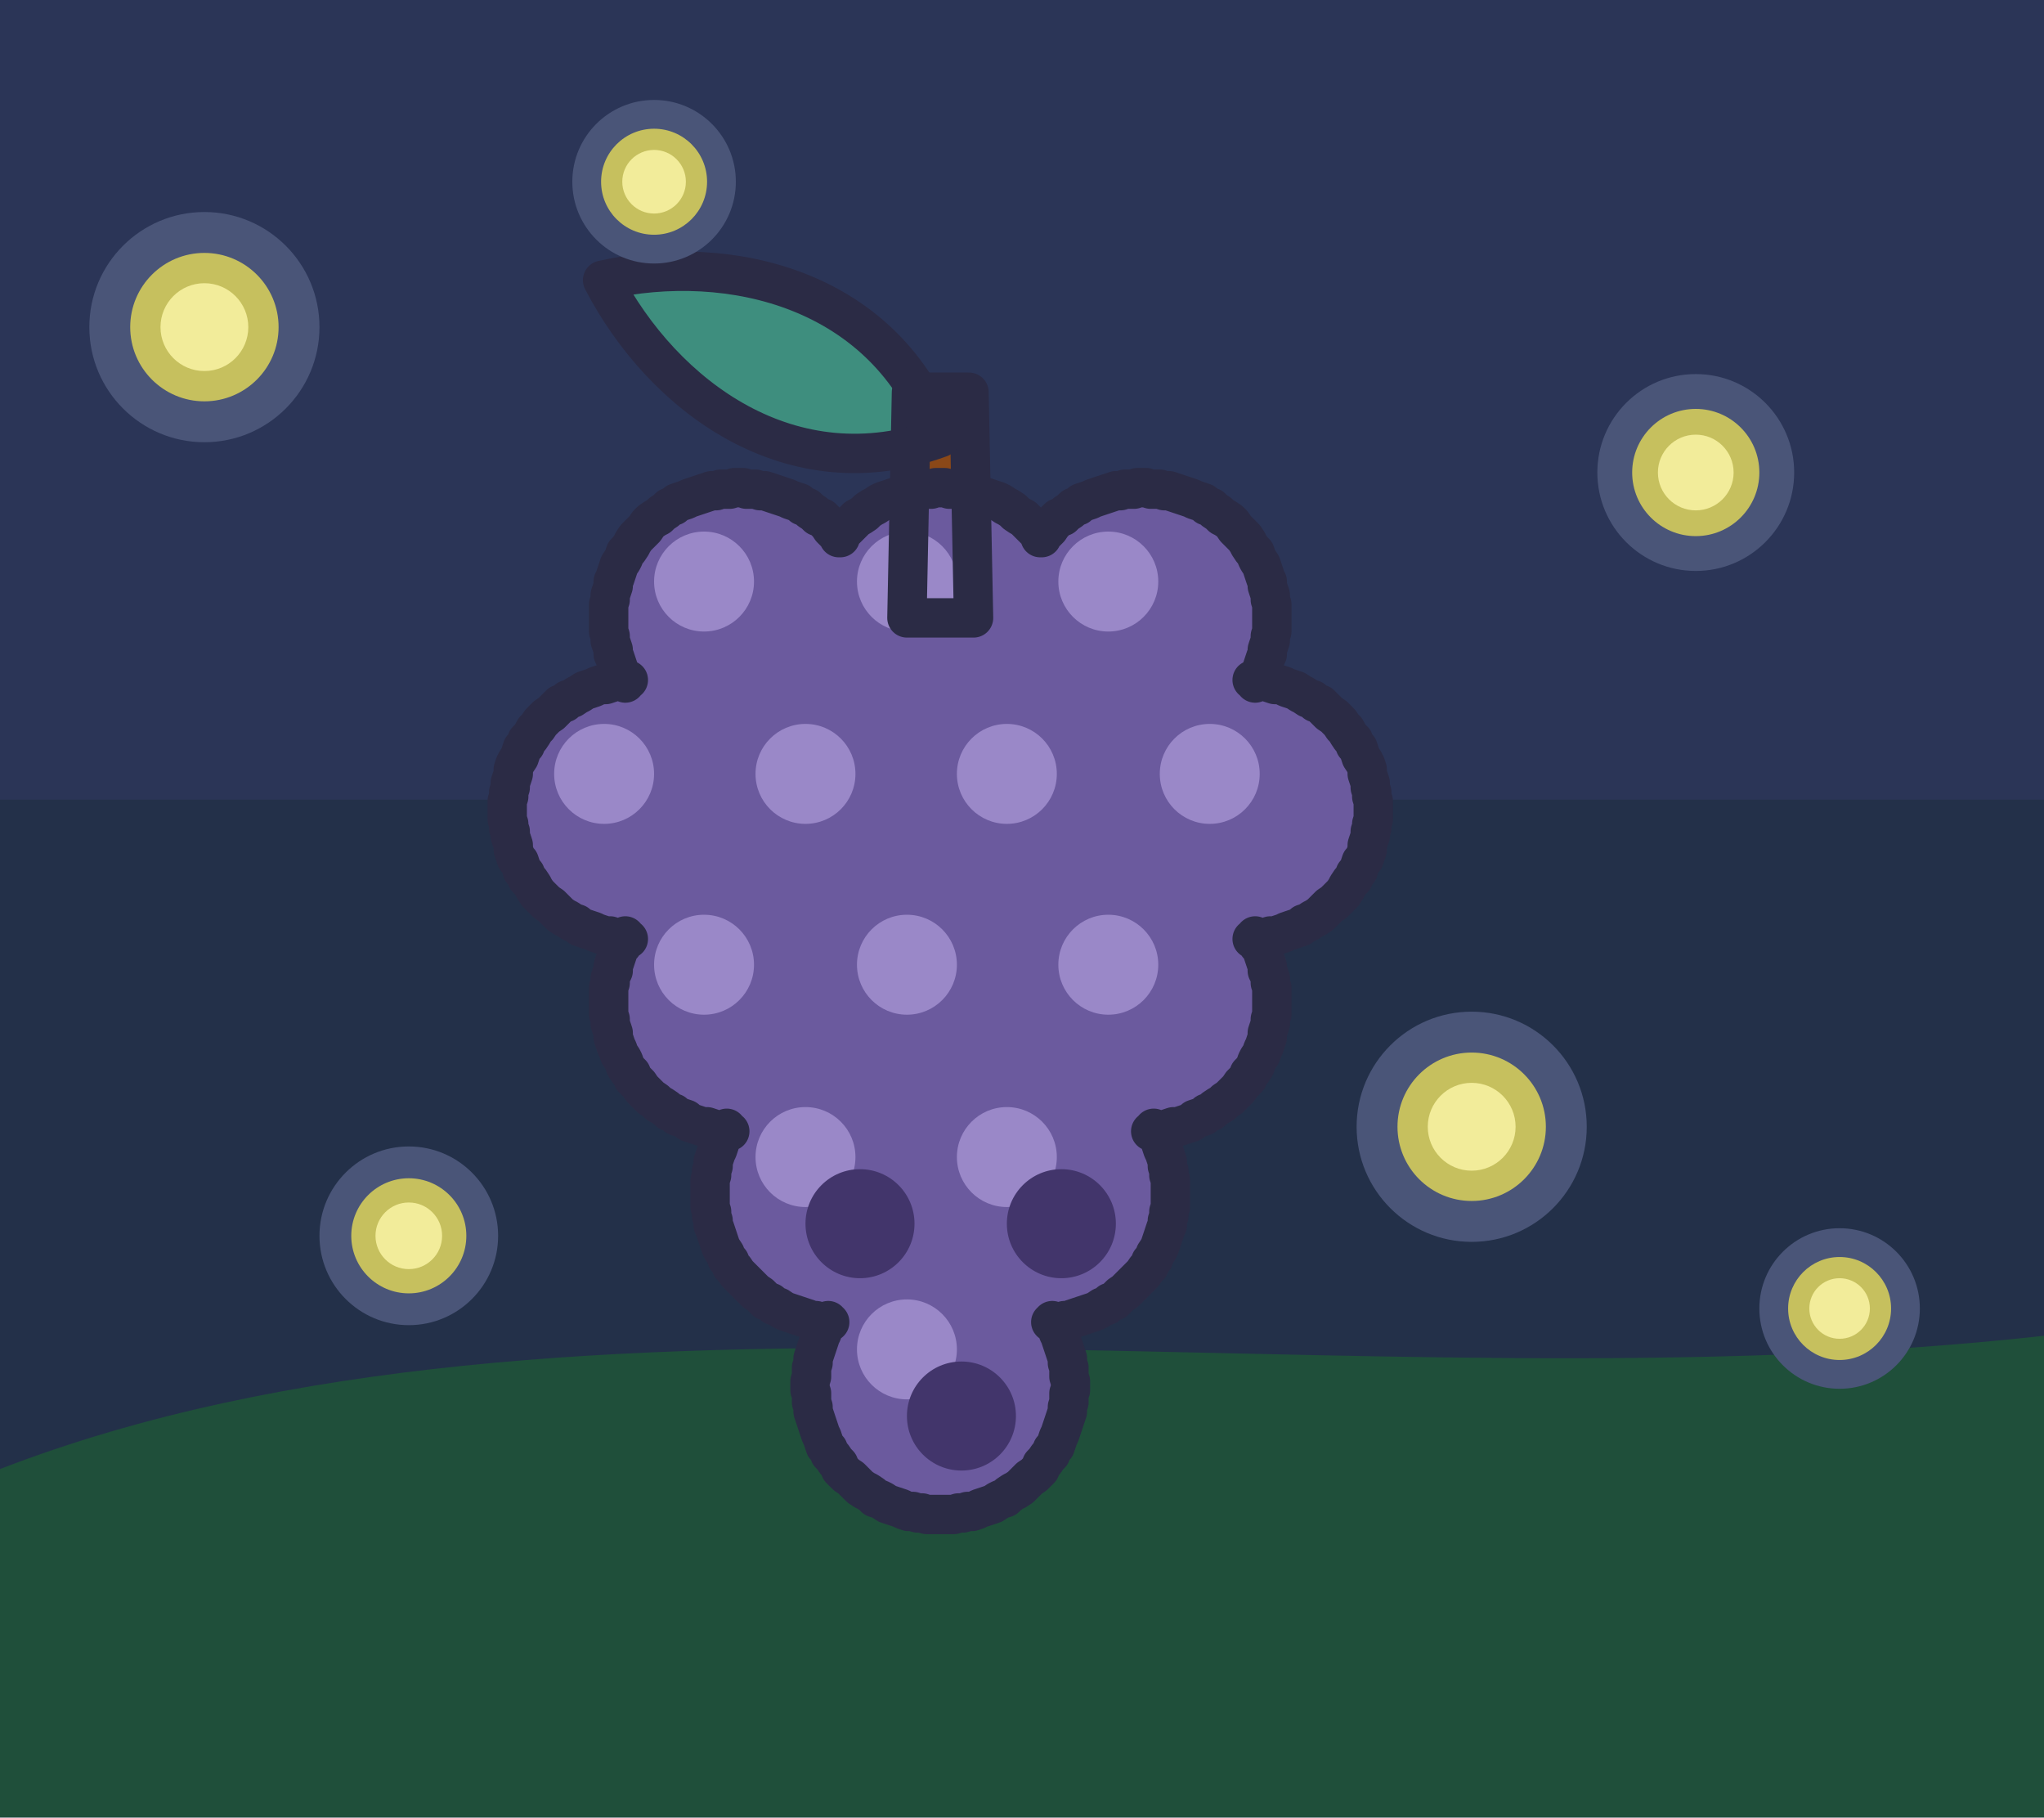
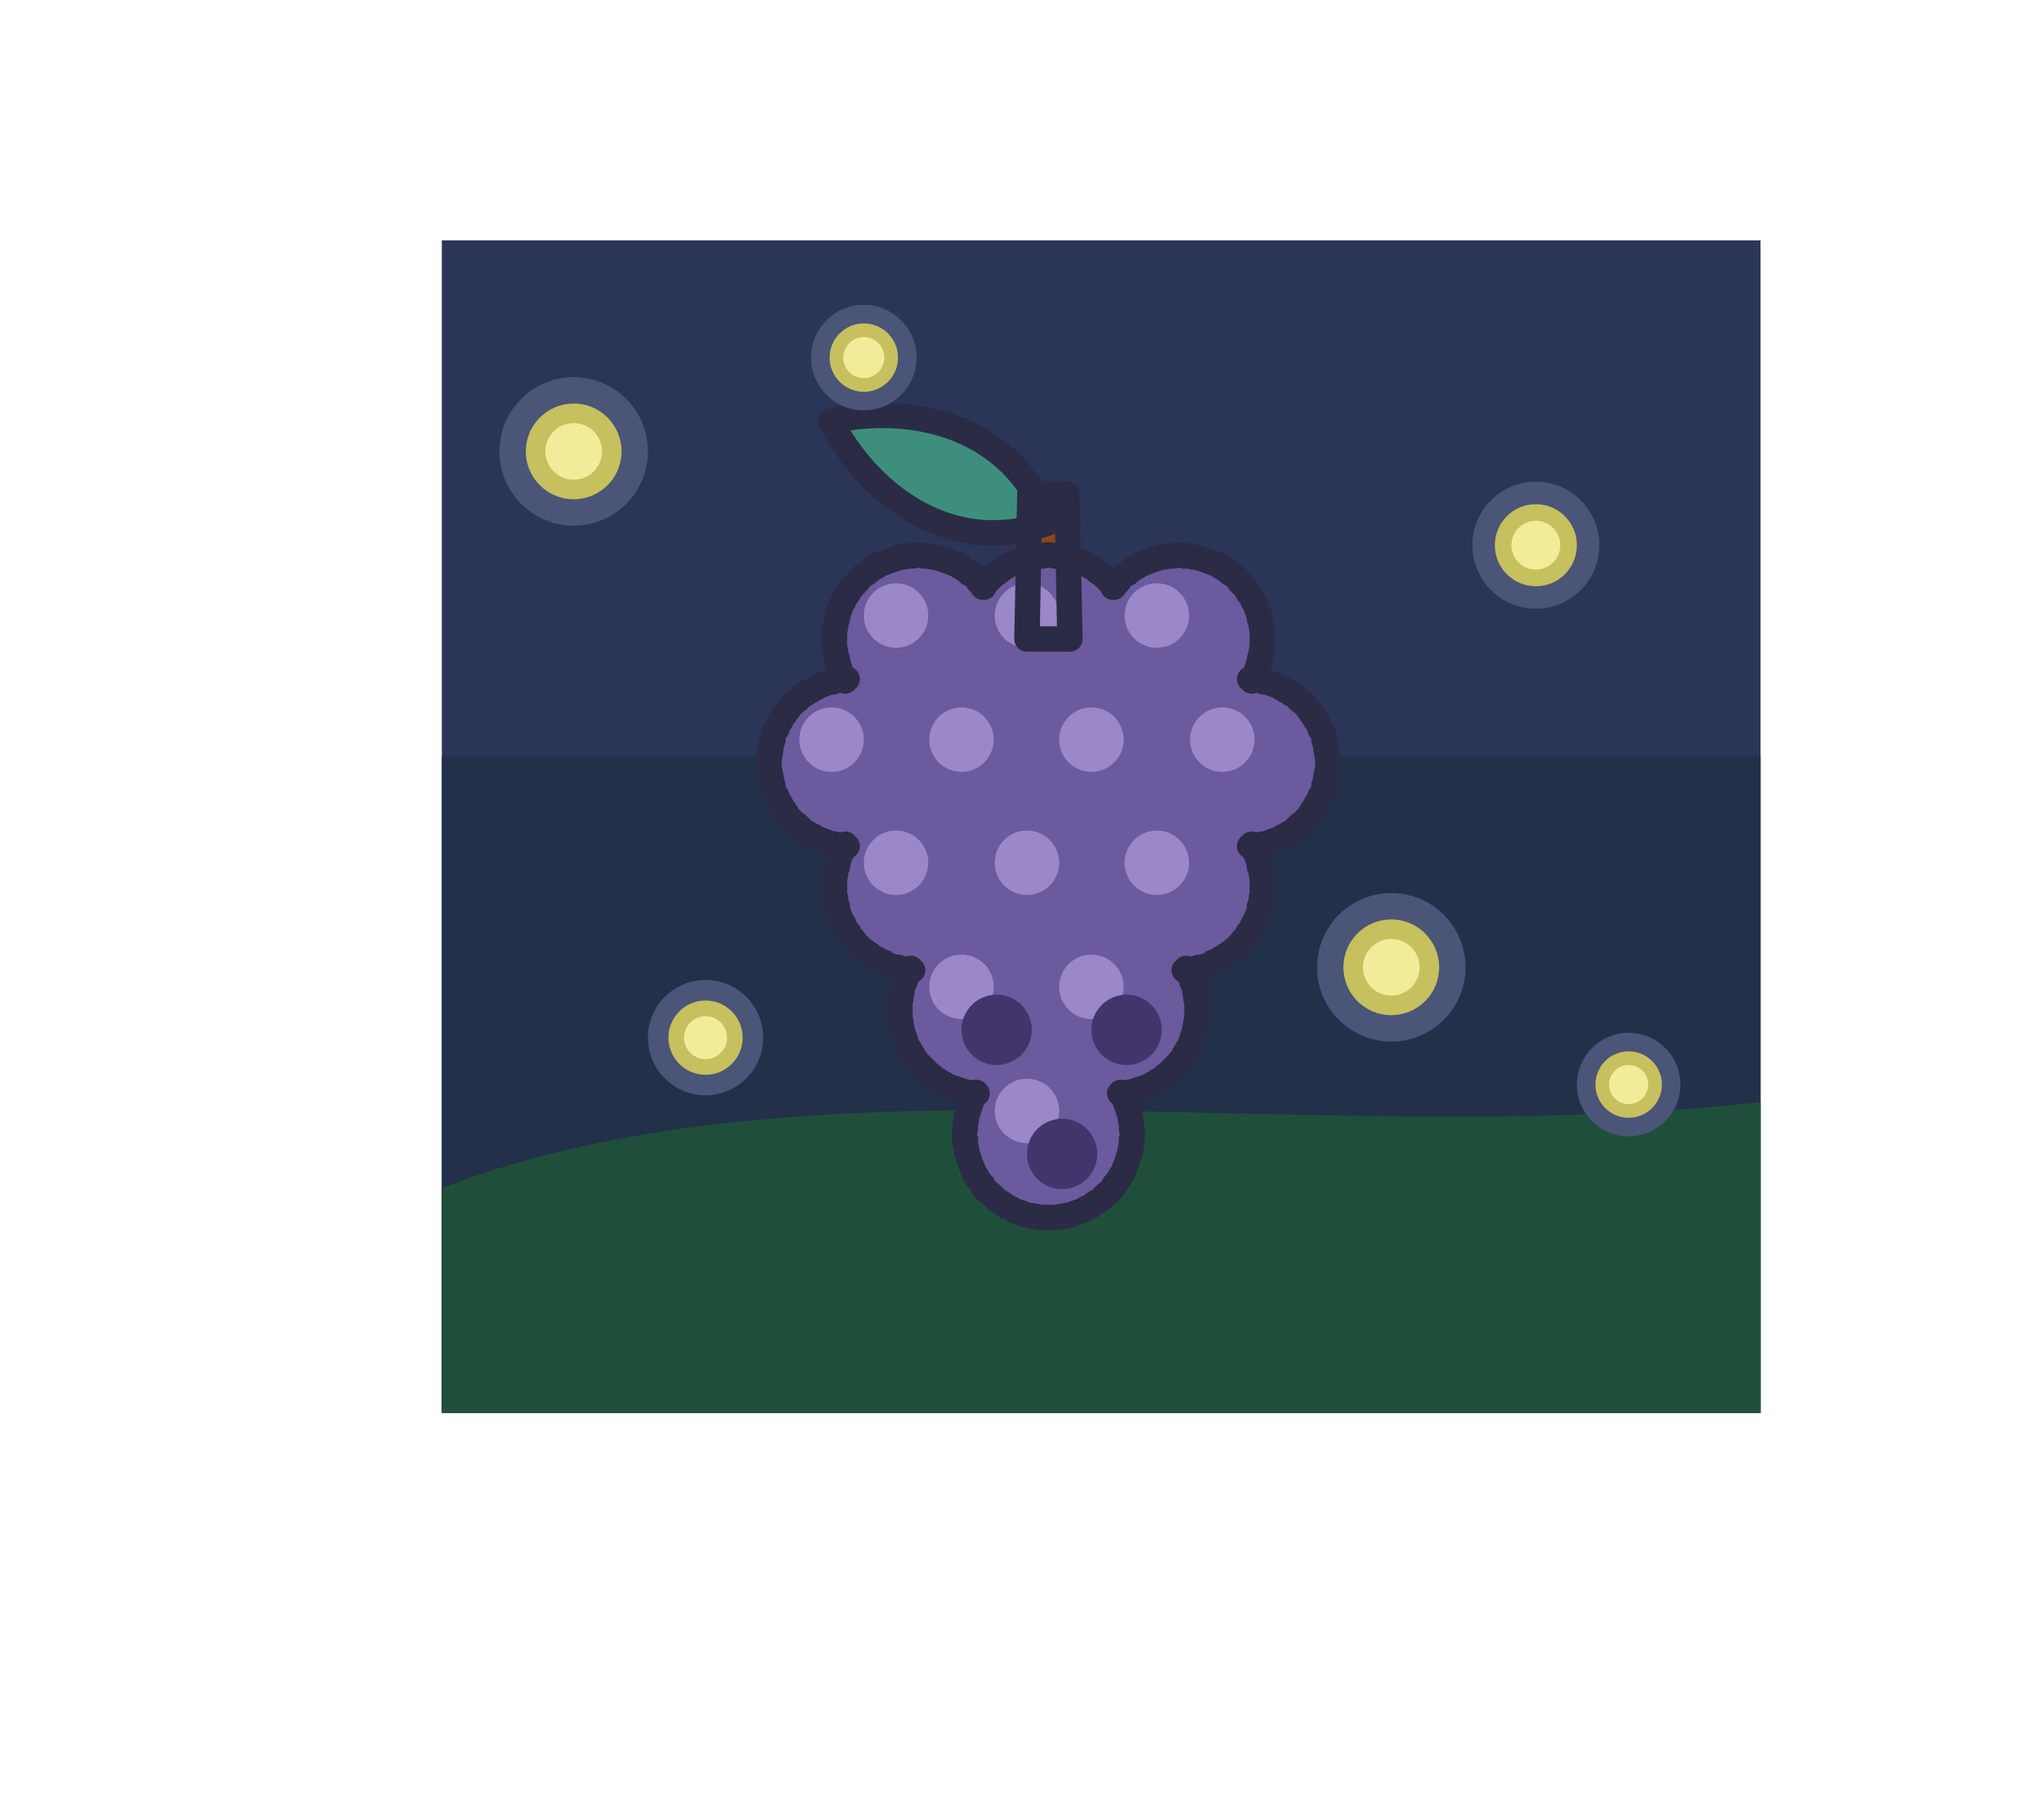
- <svg xmlns="http://www.w3.org/2000/svg" viewBox="0 0 135 120" width="135" height="120" role="img" aria-label="무주 반딧불이와 머루" data-landmark="deogyusan-national-park">
+ <svg xmlns="http://www.w3.org/2000/svg" viewBox="-45.23 -24.60 209.25 186.00" width="135" height="120" role="img" aria-label="무주 반딧불이와 머루" data-landmark="deogyusan-national-park">
  <defs>
    <linearGradient id="sky" x1="0" y1="0" x2="0" y2="1">
      <stop offset="0" stop-color="#FFDCE4" />
      <stop offset="1" stop-color="#FFEEF2" />
    </linearGradient>
  </defs>
  <rect width="135" height="120" fill="#2B3557" />
  <rect y="52.8" width="135" height="67.2" fill="#233049" />
  <path d="M0,97.0 C37.8,82.4 89.1,93.3 135.0,88.2 L135.0,120.0 L0,120.0 Z" fill="#1F4F3A" />
  <path d="M59.9,40.8 L64.3,40.8 L64.0,25.9 L60.2,25.9 Z" fill="#8A4818" />
  <path d="M62.1,28.9 C58.5,19.1 48.3,16.6 39.8,18.5 C43.8,26.2 52.3,32.5 62.1,28.9 Z" fill="#3E8E7E" />
  <circle cx="48.8" cy="40.8" r="8.6" fill="#6B5A9E" />
  <circle cx="62.1" cy="40.8" r="8.6" fill="#6B5A9E" />
  <circle cx="75.4" cy="40.8" r="8.6" fill="#6B5A9E" />
  <circle cx="42.1" cy="53.5" r="8.6" fill="#6B5A9E" />
  <circle cx="55.4" cy="53.5" r="8.6" fill="#6B5A9E" />
  <circle cx="68.8" cy="53.5" r="8.6" fill="#6B5A9E" />
  <circle cx="82.1" cy="53.5" r="8.6" fill="#6B5A9E" />
  <circle cx="48.8" cy="66.1" r="8.6" fill="#6B5A9E" />
  <circle cx="62.1" cy="66.1" r="8.6" fill="#6B5A9E" />
  <circle cx="75.4" cy="66.1" r="8.6" fill="#6B5A9E" />
  <circle cx="55.4" cy="78.8" r="8.6" fill="#6B5A9E" />
  <circle cx="68.8" cy="78.8" r="8.6" fill="#6B5A9E" />
  <circle cx="62.1" cy="91.5" r="8.6" fill="#6B5A9E" />
  <circle cx="46.5" cy="38.4" r="3.3" fill="#9A88C8" />
  <circle cx="59.9" cy="38.4" r="3.3" fill="#9A88C8" />
  <circle cx="73.2" cy="38.4" r="3.3" fill="#9A88C8" />
  <circle cx="39.9" cy="51.1" r="3.3" fill="#9A88C8" />
  <circle cx="53.2" cy="51.1" r="3.3" fill="#9A88C8" />
  <circle cx="66.5" cy="51.1" r="3.3" fill="#9A88C8" />
  <circle cx="79.9" cy="51.1" r="3.3" fill="#9A88C8" />
  <circle cx="46.5" cy="63.7" r="3.3" fill="#9A88C8" />
  <circle cx="59.9" cy="63.7" r="3.3" fill="#9A88C8" />
  <circle cx="73.2" cy="63.7" r="3.3" fill="#9A88C8" />
  <circle cx="53.2" cy="76.4" r="3.3" fill="#9A88C8" />
  <circle cx="66.5" cy="76.4" r="3.3" fill="#9A88C8" />
  <circle cx="59.9" cy="89.1" r="3.3" fill="#9A88C8" />
  <g fill="#42356B">
    <circle cx="56.8" cy="80.8" r="3.6" />
    <circle cx="70.1" cy="80.8" r="3.6" />
    <circle cx="63.5" cy="93.5" r="3.6" />
  </g>
  <g fill="none" stroke="#2B2B45" stroke-width="2.6" stroke-linejoin="round" stroke-linecap="round">
    <path d="M41.3,45.1 L41.2,44.8 L41.1,44.6 L40.9,44.3 L40.8,44.0 L40.7,43.7 L40.6,43.4 L40.5,43.2 L40.5,42.9 L40.4,42.6 L40.3,42.3 L40.3,42.0 L40.2,41.7 L40.2,41.4 L40.2,41.1 L40.2,40.8 L40.2,40.5 L40.2,40.2 L40.2,39.9 L40.3,39.6 L40.3,39.3 L40.4,39.0 L40.5,38.7 L40.5,38.4 L40.6,38.2 L40.7,37.9 L40.8,37.6 L40.9,37.3 L41.1,37.0 L41.2,36.8 L41.3,36.5 L41.5,36.3 L41.7,36.0 L41.8,35.8 L42.0,35.5 L42.2,35.3 L42.4,35.1 L42.6,34.9 L42.8,34.6 L43.0,34.4 L43.3,34.2 L43.5,34.1 L43.7,33.9 L44.0,33.7 L44.2,33.5 L44.5,33.4 L44.7,33.2 L45.0,33.1 L45.3,33.0 L45.5,32.9 L45.8,32.8 L46.1,32.7 L46.4,32.6 L46.7,32.5 L47.0,32.4 L47.3,32.4 L47.6,32.3 L47.9,32.3 L48.2,32.3 L48.5,32.2 L48.8,32.2 L49.1,32.2 L49.3,32.3 L49.6,32.3 L49.9,32.3 L50.2,32.4 L50.5,32.4 L50.8,32.5 L51.1,32.6 L51.4,32.7 L51.7,32.8 L52.0,32.9 L52.2,33.0 L52.5,33.1 L52.8,33.2 L53.0,33.4 L53.3,33.5 L53.5,33.7 L53.8,33.9 L54.0,34.1 L54.3,34.2 L54.5,34.4 L54.7,34.6 L54.9,34.9 L55.1,35.1 L55.3,35.3 L55.5,35.5 M55.4,35.5 L55.5,35.3 L55.7,35.1 L55.9,34.9 L56.2,34.6 L56.4,34.4 L56.6,34.2 L56.8,34.1 L57.1,33.9 L57.3,33.7 L57.6,33.5 L57.8,33.4 L58.1,33.2 L58.3,33.1 L58.6,33.0 L58.9,32.9 L59.2,32.8 L59.5,32.7 L59.7,32.6 L60.0,32.5 L60.3,32.4 L60.6,32.4 L60.9,32.3 L61.2,32.3 L61.5,32.3 L61.8,32.2 L62.1,32.2 L62.4,32.2 L62.7,32.3 L63.0,32.3 L63.3,32.3 L63.6,32.4 L63.9,32.4 L64.2,32.5 L64.5,32.6 L64.7,32.7 L65.0,32.8 L65.3,32.9 L65.6,33.0 L65.9,33.1 L66.1,33.2 L66.4,33.4 L66.6,33.5 L66.9,33.7 L67.1,33.9 L67.4,34.1 L67.6,34.2 L67.8,34.4 L68.0,34.6 L68.3,34.9 L68.5,35.1 L68.7,35.3 L68.8,35.5 M84.0,40.8 L84.0,41.1 L84.0,41.4 L84.0,41.7 L83.9,42.0 L83.9,42.3 L83.8,42.6 L83.7,42.9 L83.7,43.2 L83.6,43.4 L83.5,43.7 L83.4,44.0 L83.3,44.3 L83.1,44.6 L83.0,44.8 L82.9,45.1 M68.7,35.5 L68.9,35.3 L69.1,35.1 L69.3,34.9 L69.5,34.6 L69.7,34.4 L69.9,34.2 L70.2,34.1 L70.4,33.9 L70.7,33.7 L70.9,33.5 L71.2,33.4 L71.4,33.2 L71.7,33.1 L72.0,33.0 L72.2,32.9 L72.5,32.8 L72.8,32.7 L73.1,32.6 L73.4,32.5 L73.7,32.4 L74.0,32.4 L74.3,32.3 L74.6,32.3 L74.9,32.3 L75.1,32.2 L75.4,32.2 L75.7,32.2 L76.0,32.3 L76.3,32.3 L76.6,32.3 L76.9,32.4 L77.2,32.4 L77.5,32.5 L77.8,32.6 L78.1,32.7 L78.4,32.8 L78.7,32.9 L78.9,33.0 L79.2,33.1 L79.5,33.2 L79.7,33.4 L80.0,33.5 L80.2,33.7 L80.5,33.9 L80.7,34.1 L80.9,34.2 L81.2,34.4 L81.4,34.6 L81.6,34.9 L81.8,35.1 L82.0,35.3 L82.2,35.5 L82.4,35.8 L82.5,36.0 L82.7,36.3 L82.9,36.5 L83.0,36.8 L83.1,37.0 L83.3,37.3 L83.4,37.6 L83.5,37.9 L83.6,38.2 L83.7,38.4 L83.7,38.7 L83.8,39.0 L83.9,39.3 L83.9,39.6 L84.0,39.9 L84.0,40.2 L84.0,40.5 L84.0,40.8 M41.5,62.0 L41.2,62.0 L40.9,61.9 L40.6,61.9 L40.3,61.8 L40.0,61.8 L39.7,61.7 L39.4,61.6 L39.2,61.5 L38.9,61.4 L38.6,61.3 L38.3,61.2 L38.1,61.0 L37.8,60.9 L37.5,60.7 L37.3,60.6 L37.0,60.4 L36.8,60.2 L36.6,60.0 L36.4,59.8 L36.1,59.6 L35.9,59.4 L35.7,59.2 L35.5,59.0 L35.3,58.7 L35.2,58.5 L35.0,58.2 L34.8,58.0 L34.7,57.7 L34.5,57.5 L34.4,57.2 L34.3,56.9 L34.1,56.7 L34.0,56.4 L33.9,56.1 L33.9,55.8 L33.8,55.5 L33.7,55.2 L33.7,54.9 L33.6,54.7 L33.6,54.4 L33.5,54.1 L33.5,53.8 L33.5,53.5 L33.5,53.2 L33.5,52.9 L33.6,52.6 L33.6,52.3 L33.7,52.0 L33.7,51.7 L33.8,51.4 L33.9,51.1 L33.9,50.8 L34.0,50.5 L34.1,50.3 L34.3,50.0 L34.4,49.7 L34.5,49.4 L34.7,49.2 L34.8,48.9 L35.0,48.7 L35.2,48.4 L35.3,48.2 L35.5,48.0 L35.7,47.7 L35.9,47.5 L36.1,47.3 L36.4,47.1 L36.6,46.9 L36.8,46.7 L37.0,46.5 L37.3,46.4 L37.5,46.2 L37.8,46.1 L38.1,45.9 L38.3,45.8 L38.6,45.6 L38.9,45.5 L39.2,45.4 L39.4,45.3 L39.7,45.2 L40.0,45.2 L40.3,45.1 L40.6,45.0 L40.9,45.0 L41.2,45.0 L41.5,44.9 M90.7,53.5 L90.7,53.8 L90.7,54.1 L90.6,54.4 L90.6,54.7 L90.5,54.9 L90.5,55.2 L90.4,55.5 L90.3,55.8 L90.3,56.1 L90.2,56.4 L90.1,56.7 L89.9,56.9 L89.8,57.2 L89.7,57.5 L89.5,57.7 L89.4,58.0 L89.2,58.2 L89.0,58.5 L88.9,58.7 L88.7,59.0 L88.5,59.2 L88.3,59.4 L88.1,59.6 L87.8,59.8 L87.6,60.0 L87.4,60.2 L87.2,60.4 L86.9,60.6 L86.7,60.7 L86.4,60.9 L86.1,61.0 L85.9,61.2 L85.6,61.3 L85.3,61.4 L85.0,61.5 L84.8,61.6 L84.5,61.7 L84.2,61.8 L83.9,61.8 L83.6,61.9 L83.3,61.9 L83.0,62.0 L82.7,62.0 M82.7,44.9 L83.0,45.0 L83.3,45.0 L83.6,45.0 L83.9,45.1 L84.2,45.2 L84.5,45.2 L84.8,45.3 L85.0,45.4 L85.3,45.5 L85.6,45.6 L85.9,45.8 L86.1,45.9 L86.4,46.1 L86.7,46.2 L86.9,46.4 L87.2,46.5 L87.4,46.7 L87.6,46.9 L87.8,47.1 L88.1,47.3 L88.3,47.5 L88.5,47.7 L88.7,48.0 L88.9,48.2 L89.0,48.4 L89.2,48.7 L89.4,48.9 L89.5,49.2 L89.7,49.4 L89.8,49.7 L89.9,50.0 L90.1,50.3 L90.2,50.5 L90.3,50.8 L90.3,51.1 L90.4,51.4 L90.5,51.7 L90.5,52.0 L90.6,52.3 L90.6,52.6 L90.7,52.9 L90.7,53.2 L90.7,53.5 M48.2,74.7 L47.9,74.6 L47.6,74.6 L47.3,74.6 L47.0,74.5 L46.7,74.4 L46.4,74.4 L46.1,74.3 L45.8,74.2 L45.5,74.1 L45.3,73.9 L45.0,73.8 L44.7,73.7 L44.5,73.5 L44.2,73.4 L44.0,73.2 L43.7,73.0 L43.5,72.9 L43.3,72.7 L43.0,72.5 L42.8,72.3 L42.6,72.1 L42.4,71.9 L42.2,71.6 L42.0,71.4 L41.8,71.2 L41.7,70.9 L41.5,70.7 L41.3,70.4 L41.2,70.1 L41.1,69.9 L40.9,69.6 L40.8,69.3 L40.7,69.1 L40.6,68.8 L40.5,68.5 L40.5,68.2 L40.4,67.9 L40.3,67.6 L40.3,67.3 L40.2,67.0 L40.2,66.7 L40.2,66.4 L40.2,66.1 L40.2,65.8 L40.2,65.5 L40.2,65.2 L40.3,64.9 L40.3,64.6 L40.4,64.3 L40.5,64.1 L40.5,63.8 L40.6,63.5 L40.7,63.2 L40.8,62.9 L40.9,62.6 L41.1,62.4 L41.2,62.1 L41.3,61.8 M84.0,66.1 L84.0,66.4 L84.0,66.7 L84.0,67.0 L83.9,67.3 L83.9,67.6 L83.8,67.9 L83.7,68.2 L83.7,68.5 L83.6,68.8 L83.5,69.1 L83.4,69.3 L83.3,69.6 L83.1,69.9 L83.0,70.1 L82.9,70.4 L82.7,70.7 L82.5,70.9 L82.4,71.2 L82.2,71.4 L82.0,71.6 L81.8,71.9 L81.6,72.1 L81.4,72.3 L81.2,72.5 L80.9,72.7 L80.7,72.9 L80.5,73.0 L80.2,73.2 L80.0,73.4 L79.7,73.5 L79.5,73.7 L79.2,73.8 L78.9,73.9 L78.7,74.1 L78.4,74.2 L78.1,74.3 L77.8,74.4 L77.5,74.4 L77.2,74.5 L76.9,74.6 L76.6,74.6 L76.3,74.6 L76.0,74.7 M82.9,61.8 L83.0,62.1 L83.1,62.4 L83.3,62.6 L83.4,62.9 L83.5,63.2 L83.6,63.5 L83.7,63.8 L83.7,64.1 L83.8,64.3 L83.9,64.6 L83.9,64.9 L84.0,65.2 L84.0,65.5 L84.0,65.8 L84.0,66.1 M54.8,87.3 L54.5,87.3 L54.2,87.3 L53.9,87.2 L53.6,87.2 L53.4,87.1 L53.1,87.0 L52.8,86.9 L52.5,86.8 L52.2,86.7 L51.9,86.6 L51.7,86.5 L51.4,86.3 L51.1,86.2 L50.9,86.0 L50.6,85.9 L50.4,85.7 L50.2,85.5 L49.9,85.3 L49.7,85.1 L49.5,84.9 L49.3,84.7 L49.1,84.5 L48.9,84.3 L48.7,84.1 L48.5,83.8 L48.3,83.6 L48.2,83.3 L48.0,83.1 L47.9,82.8 L47.7,82.5 L47.6,82.3 L47.5,82.0 L47.4,81.7 L47.3,81.4 L47.2,81.1 L47.1,80.9 L47.1,80.6 L47.0,80.3 L47.0,80.0 L46.9,79.7 L46.9,79.4 L46.9,79.1 L46.9,78.8 L46.9,78.5 L46.9,78.2 L46.9,77.9 L47.0,77.6 L47.0,77.3 L47.1,77.0 L47.1,76.7 L47.2,76.4 L47.3,76.1 L47.4,75.9 L47.5,75.6 L47.6,75.3 L47.7,75.0 L47.9,74.8 L48.0,74.5 M77.3,78.8 L77.3,79.1 L77.3,79.4 L77.3,79.7 L77.2,80.0 L77.2,80.3 L77.1,80.6 L77.1,80.9 L77.0,81.1 L76.9,81.4 L76.8,81.7 L76.7,82.0 L76.6,82.3 L76.5,82.5 L76.3,82.8 L76.2,83.1 L76.0,83.3 L75.9,83.6 L75.7,83.8 L75.5,84.1 L75.3,84.3 L75.1,84.5 L74.9,84.7 L74.7,84.9 L74.5,85.1 L74.3,85.3 L74.0,85.5 L73.8,85.7 L73.6,85.9 L73.3,86.0 L73.1,86.2 L72.8,86.3 L72.5,86.5 L72.3,86.6 L72.0,86.7 L71.7,86.8 L71.4,86.9 L71.1,87.0 L70.8,87.1 L70.6,87.2 L70.3,87.2 L70.0,87.3 L69.7,87.3 L69.4,87.3 M76.2,74.5 L76.3,74.8 L76.5,75.0 L76.6,75.3 L76.7,75.6 L76.8,75.9 L76.9,76.1 L77.0,76.4 L77.1,76.7 L77.1,77.0 L77.2,77.3 L77.2,77.6 L77.3,77.9 L77.3,78.2 L77.3,78.5 L77.3,78.8 M70.7,91.5 L70.7,91.8 L70.6,92.0 L70.6,92.3 L70.6,92.6 L70.5,92.9 L70.5,93.2 L70.4,93.5 L70.3,93.8 L70.2,94.1 L70.1,94.4 L70.0,94.7 L69.9,94.9 L69.8,95.2 L69.7,95.5 L69.5,95.7 L69.4,96.0 L69.2,96.2 L69.0,96.5 L68.8,96.7 L68.7,97.0 L68.5,97.2 L68.3,97.4 L68.0,97.6 L67.8,97.8 L67.6,98.0 L67.4,98.2 L67.1,98.4 L66.9,98.5 L66.6,98.7 L66.4,98.9 L66.1,99.0 L65.9,99.1 L65.6,99.3 L65.3,99.4 L65.0,99.5 L64.7,99.6 L64.5,99.7 L64.2,99.8 L63.9,99.8 L63.6,99.9 L63.3,99.9 L63.0,100.0 L62.7,100.0 L62.4,100.0 L62.1,100.0 L61.8,100.0 L61.5,100.0 L61.2,100.0 L60.9,99.9 L60.6,99.9 L60.3,99.8 L60.0,99.8 L59.7,99.7 L59.5,99.6 L59.2,99.5 L58.9,99.4 L58.6,99.3 L58.3,99.1 L58.1,99.0 L57.8,98.9 L57.6,98.7 L57.3,98.5 L57.1,98.4 L56.8,98.2 L56.6,98.0 L56.4,97.8 L56.2,97.6 L55.9,97.4 L55.7,97.2 L55.5,97.0 L55.4,96.7 L55.2,96.5 L55.0,96.2 L54.8,96.0 L54.7,95.7 L54.5,95.5 L54.4,95.2 L54.3,94.9 L54.2,94.7 L54.1,94.4 L54.0,94.1 L53.9,93.8 L53.8,93.5 L53.7,93.2 L53.7,92.9 L53.6,92.6 L53.6,92.3 L53.6,92.0 L53.5,91.8 L53.5,91.5 L53.5,91.2 L53.6,90.9 L53.6,90.6 L53.6,90.3 L53.7,90.0 L53.7,89.7 L53.8,89.4 L53.9,89.1 L54.0,88.8 L54.1,88.5 L54.2,88.2 L54.3,88.0 L54.4,87.7 L54.5,87.4 L54.7,87.2 M69.5,87.2 L69.7,87.4 L69.8,87.7 L69.9,88.0 L70.0,88.2 L70.1,88.5 L70.2,88.8 L70.3,89.1 L70.4,89.4 L70.5,89.7 L70.5,90.0 L70.6,90.3 L70.6,90.6 L70.6,90.9 L70.7,91.2 L70.7,91.5" />
    <path d="M59.9,40.8 L64.3,40.8 L64.0,25.9 L60.2,25.9 Z" />
    <path d="M62.1,28.9 C58.5,19.1 48.3,16.6 39.8,18.5 C43.8,26.2 52.3,32.5 62.1,28.9 Z" />
  </g>
  <circle cx="13.5" cy="21.6" r="7.6" fill="#4A5578" />
  <circle cx="13.5" cy="21.6" r="4.9" fill="#C6C05E" />
  <circle cx="13.5" cy="21.6" r="2.9" fill="#F2EC9A" />
  <circle cx="112.0" cy="31.2" r="6.5" fill="#4A5578" />
  <circle cx="112.0" cy="31.2" r="4.2" fill="#C6C05E" />
  <circle cx="112.0" cy="31.2" r="2.5" fill="#F2EC9A" />
  <circle cx="97.2" cy="74.4" r="7.6" fill="#4A5578" />
  <circle cx="97.2" cy="74.4" r="4.9" fill="#C6C05E" />
  <circle cx="97.2" cy="74.4" r="2.9" fill="#F2EC9A" />
  <circle cx="27.0" cy="81.6" r="5.9" fill="#4A5578" />
  <circle cx="27.0" cy="81.6" r="3.8" fill="#C6C05E" />
  <circle cx="27.0" cy="81.6" r="2.2" fill="#F2EC9A" />
  <circle cx="121.5" cy="86.4" r="5.3" fill="#4A5578" />
  <circle cx="121.5" cy="86.4" r="3.4" fill="#C6C05E" />
  <circle cx="121.5" cy="86.4" r="2.0" fill="#F2EC9A" />
  <circle cx="43.2" cy="12.0" r="5.4" fill="#4A5578" />
  <circle cx="43.2" cy="12.0" r="3.5" fill="#C6C05E" />
  <circle cx="43.2" cy="12.0" r="2.1" fill="#F2EC9A" />
</svg>
